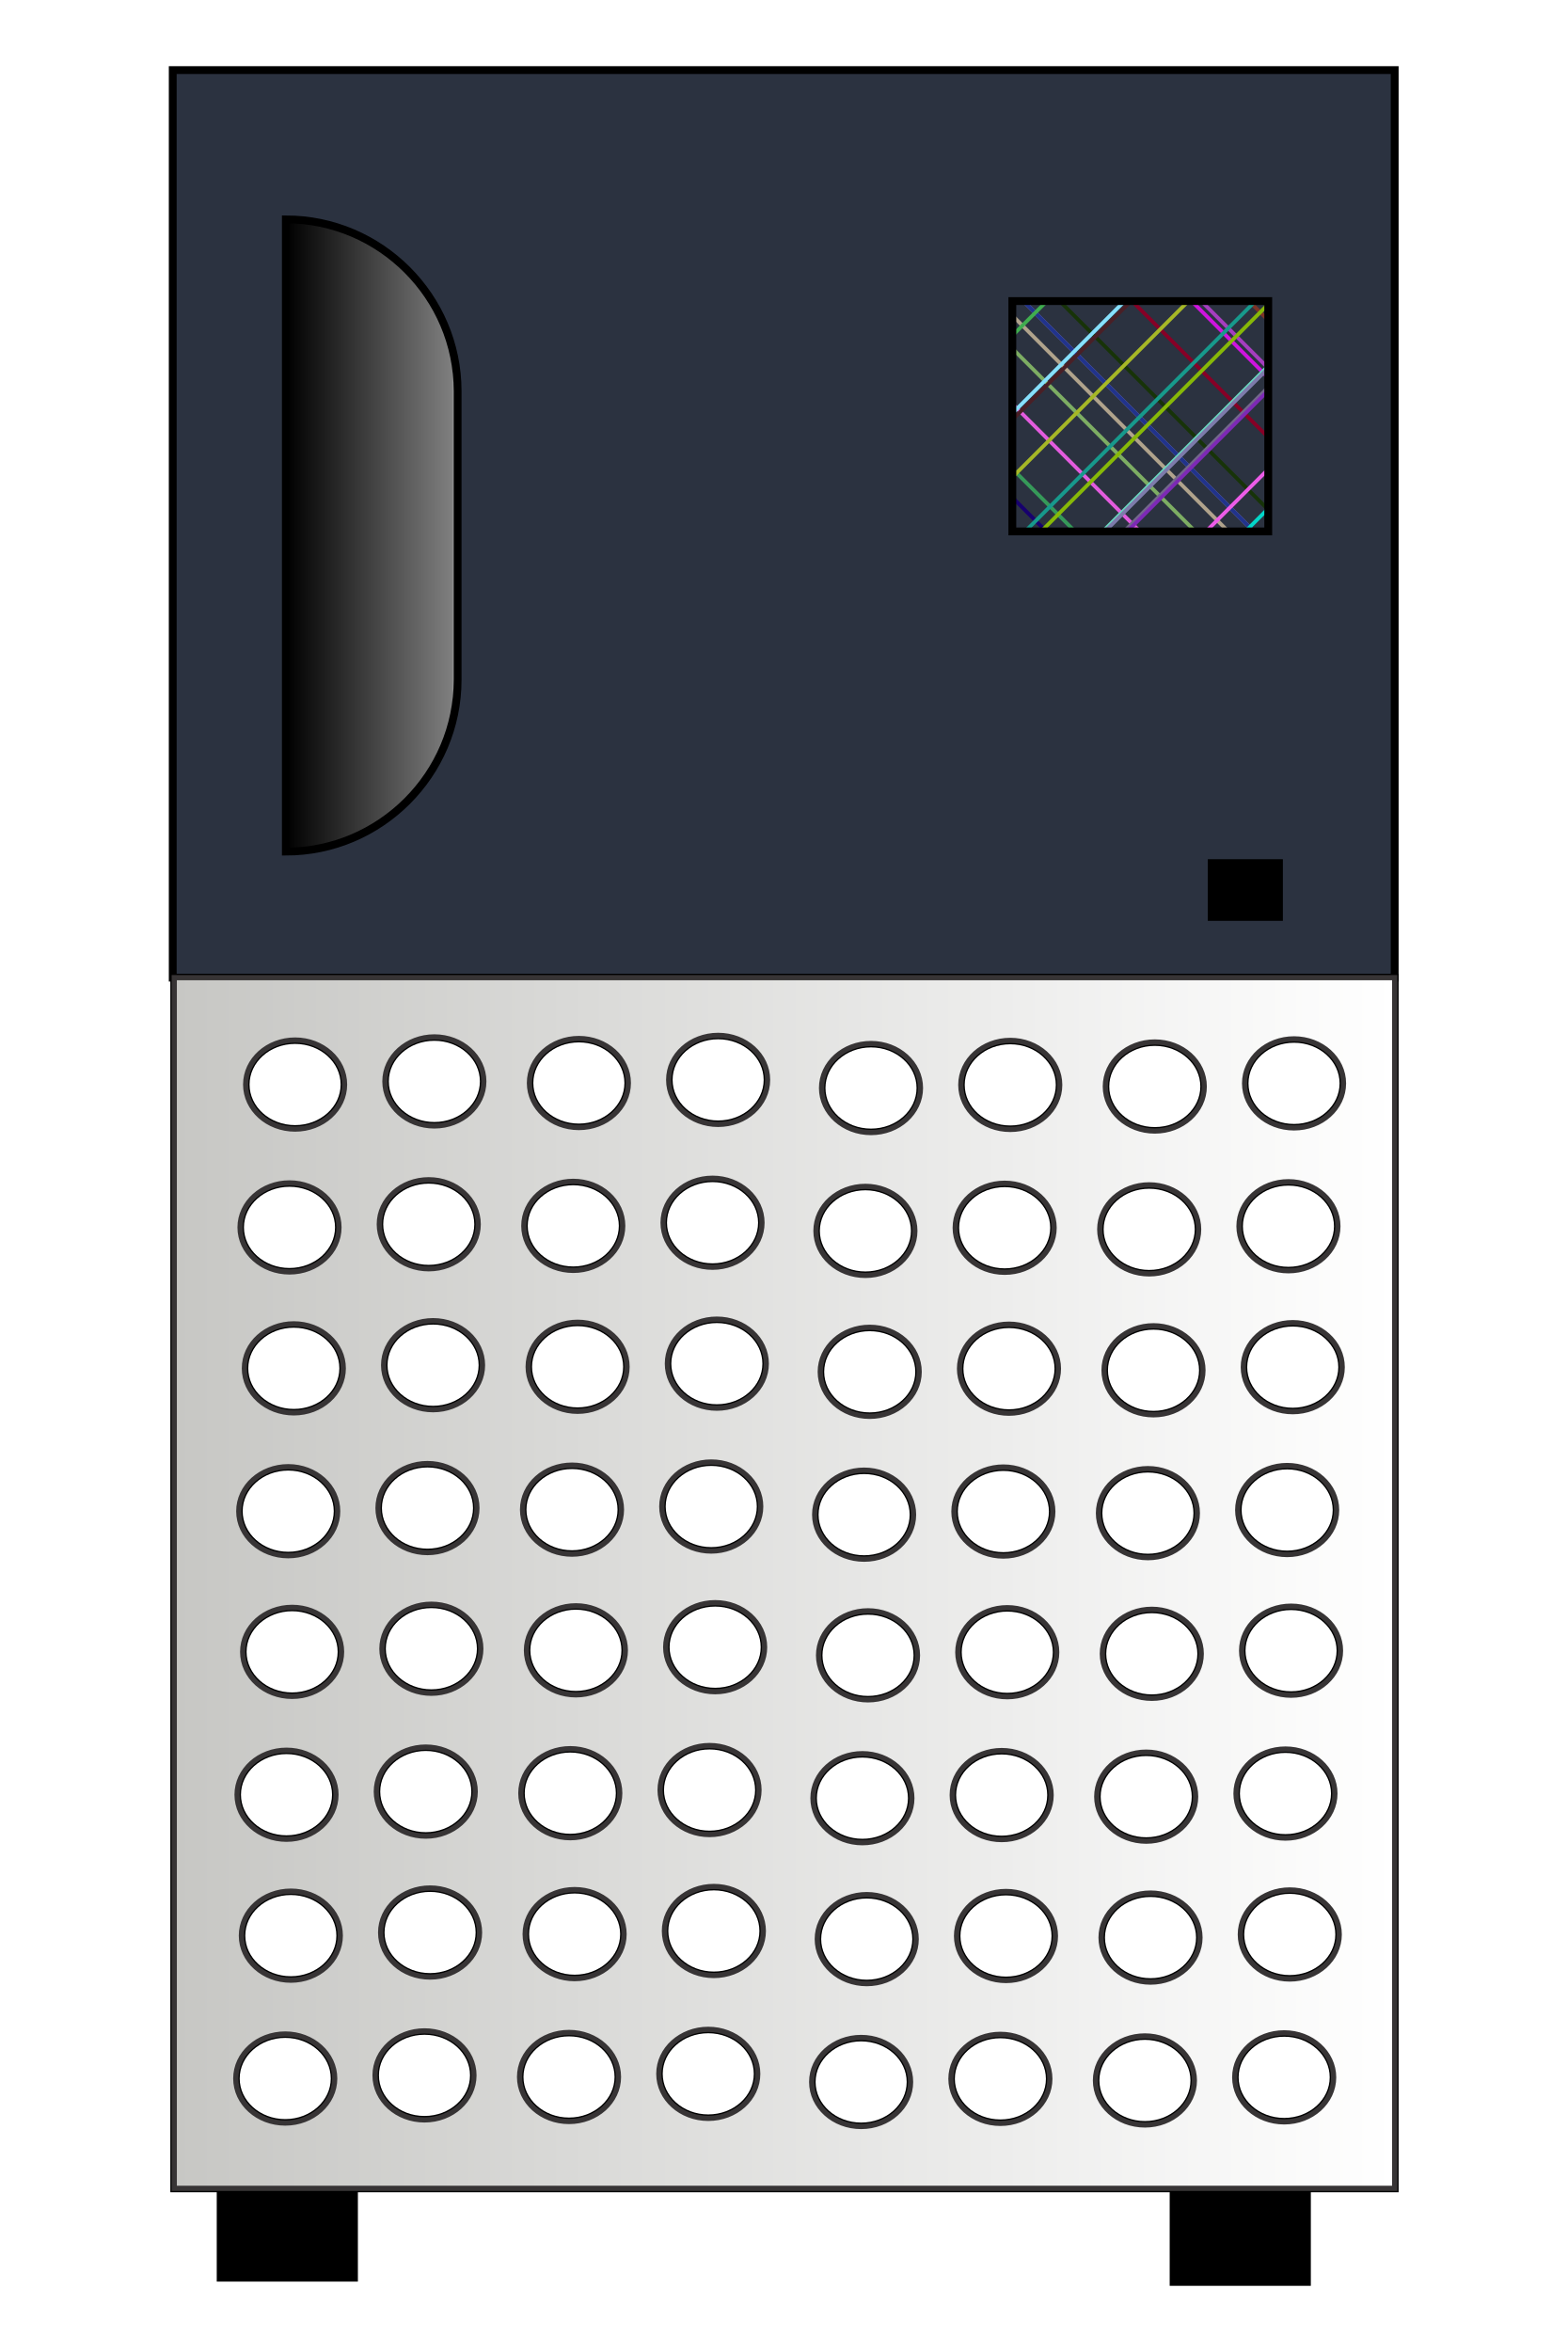
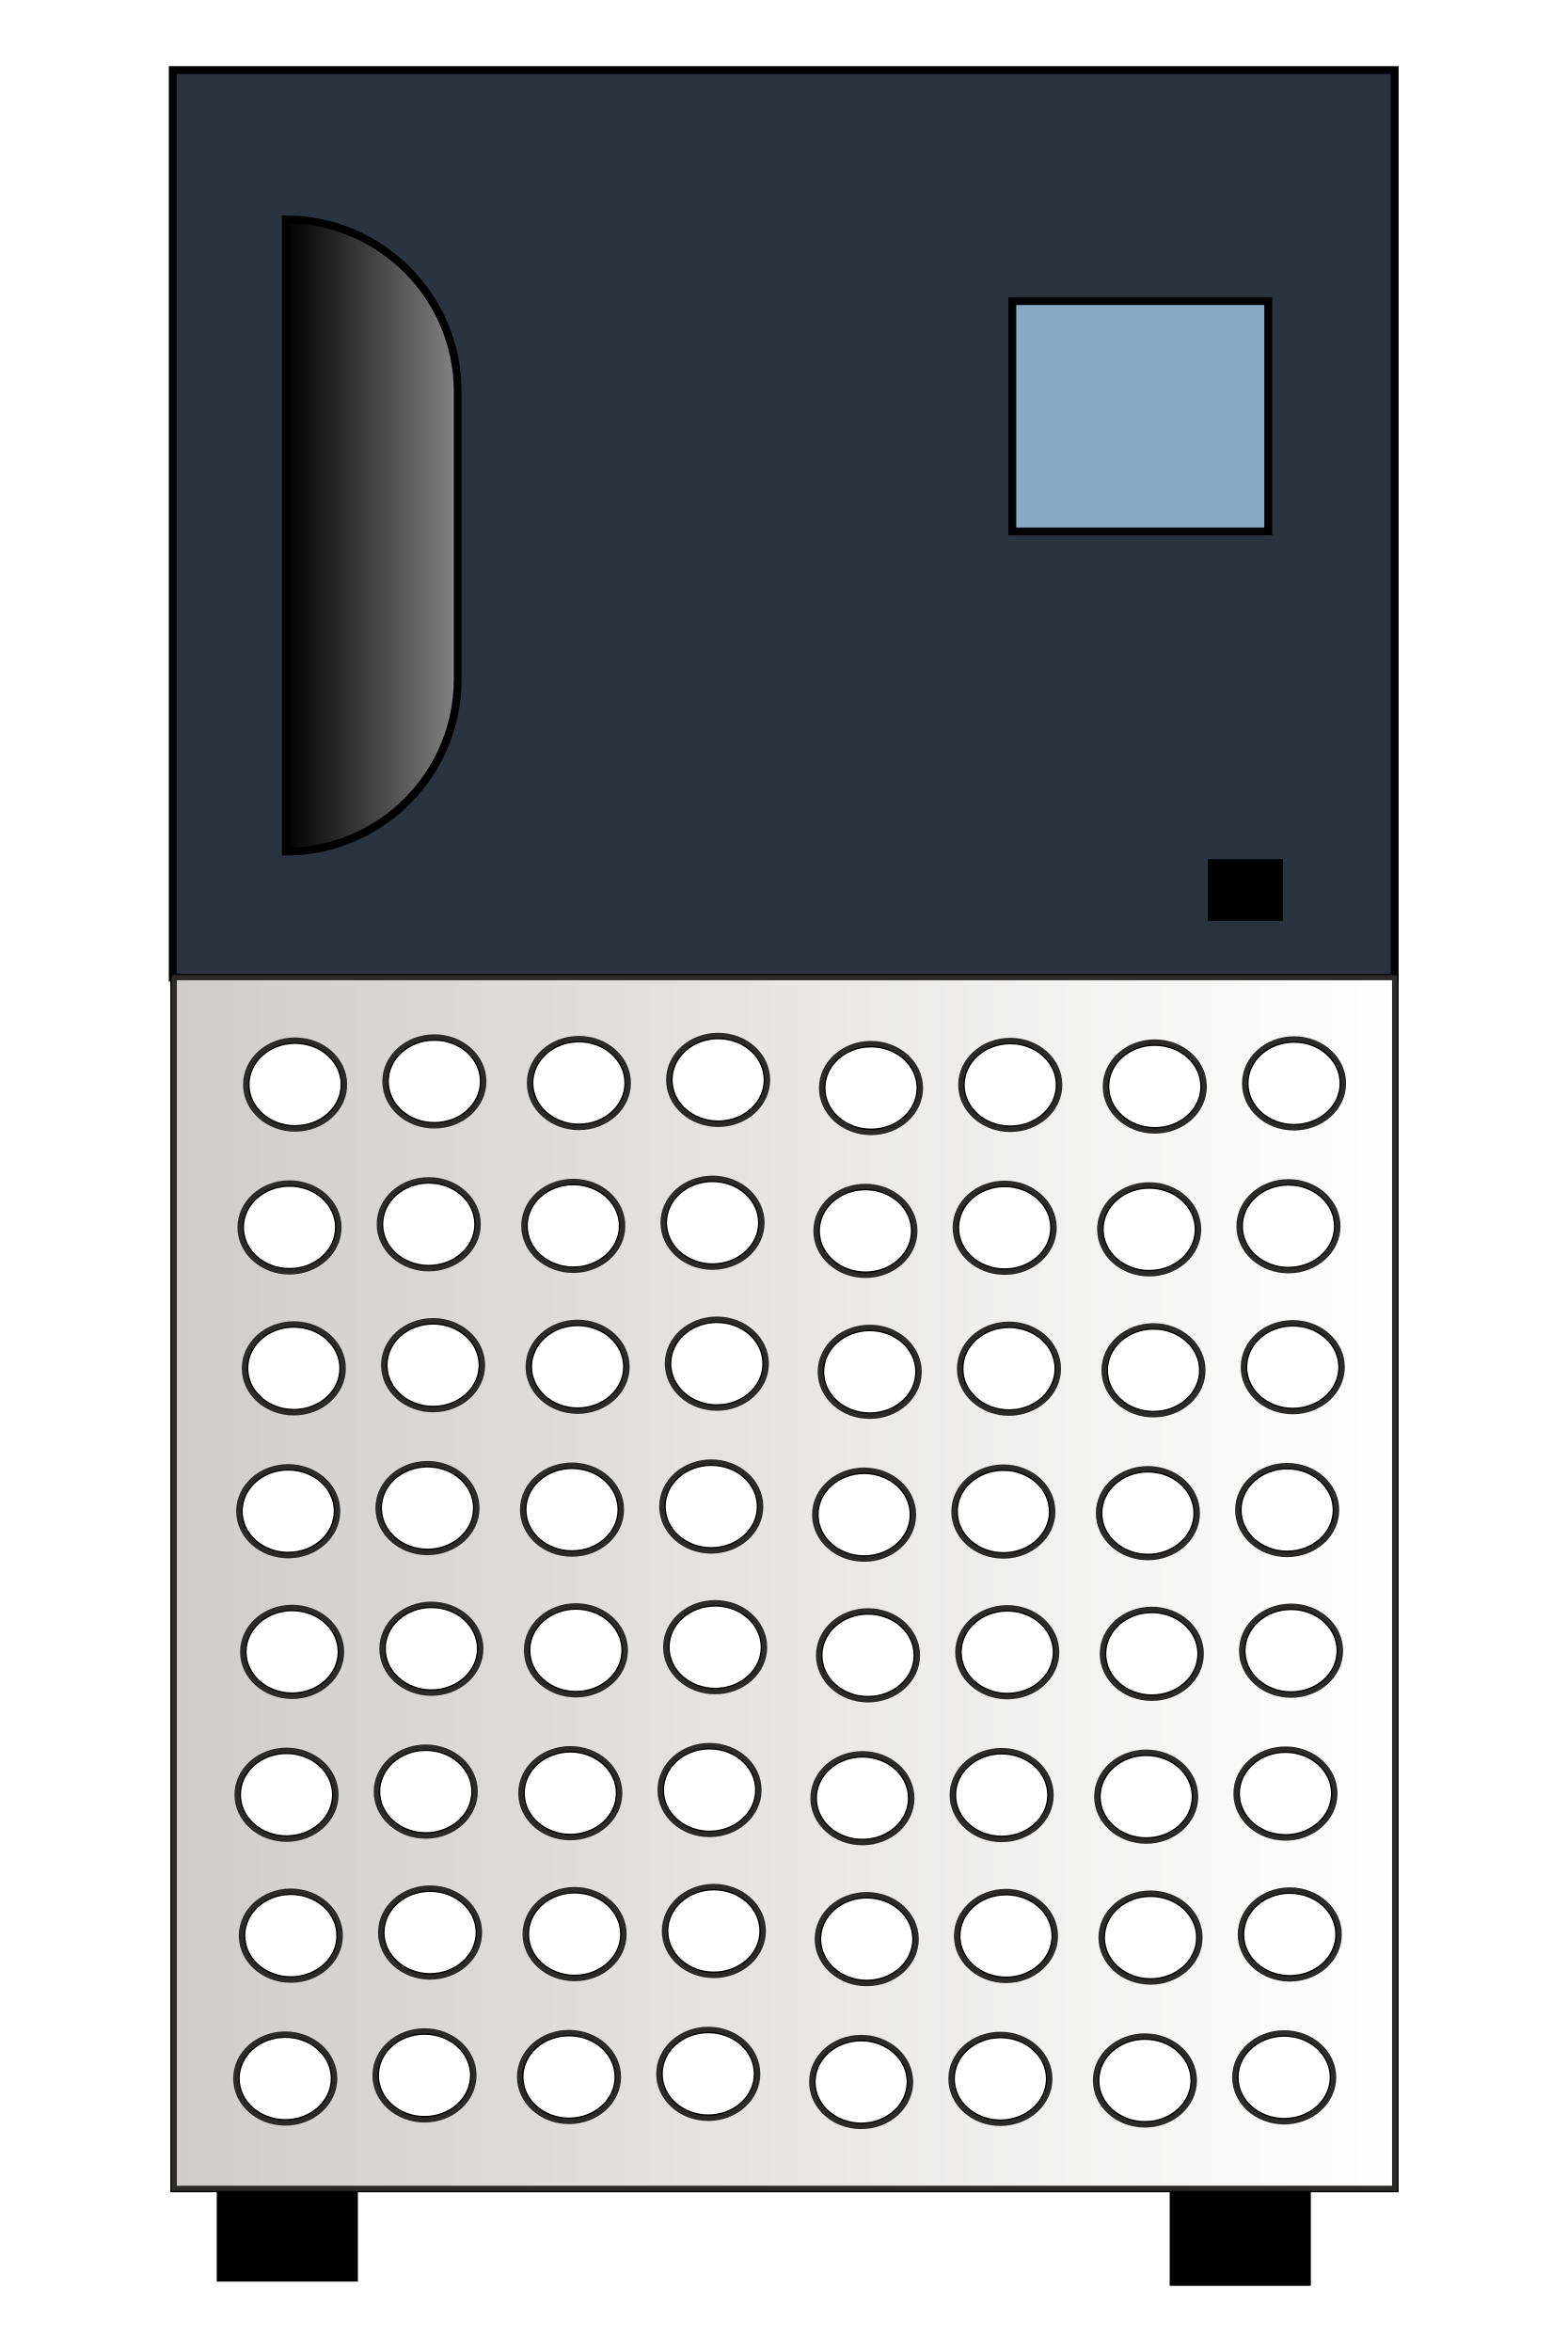
<svg xmlns="http://www.w3.org/2000/svg" xml:space="preserve" width="2.083in" height="3.125in" version="1.1" style="shape-rendering:geometricPrecision; text-rendering:geometricPrecision; image-rendering:optimizeQuality; fill-rule:evenodd; clip-rule:evenodd" viewBox="0 0 2083.33 3124.99">
  <defs>
    <style type="text/css">
   
    .str0 {stroke:black;stroke-width:10.41;stroke-miterlimit:2.613}
-     .str31 {stroke:#373435;stroke-width:6.94;stroke-miterlimit:2.613}
-     .str2 {stroke:#17006E;stroke-width:5;stroke-miterlimit:10}
-     .str9 {stroke:#173308;stroke-width:5;stroke-miterlimit:10}
-     .str8 {stroke:#21338C;stroke-width:5;stroke-miterlimit:10}
-     .str3 {stroke:#369959;stroke-width:5;stroke-miterlimit:10}
-     .str1 {stroke:#5E2945;stroke-width:5;stroke-miterlimit:10}
-     .str13 {stroke:#7D3326;stroke-width:5;stroke-miterlimit:10}
-     .str14 {stroke:#7D8545;stroke-width:5;stroke-miterlimit:10}
-     .str5 {stroke:#7DAD63;stroke-width:5;stroke-miterlimit:10}
-     .str10 {stroke:#870026;stroke-width:5;stroke-miterlimit:10}
-     .str7 {stroke:#8785DE;stroke-width:5;stroke-miterlimit:10}
-     .str12 {stroke:#A63DBF;stroke-width:5;stroke-miterlimit:10}
-     .str6 {stroke:#B0A38C;stroke-width:5;stroke-miterlimit:10}
-     .str15 {stroke:#C4CC12;stroke-width:5;stroke-miterlimit:10}
-     .str11 {stroke:#CF14DE;stroke-width:5;stroke-miterlimit:10}
-     .str4 {stroke:#E35CDE;stroke-width:5;stroke-miterlimit:10}
-     .str27 {stroke:#03D6C9;stroke-width:5;stroke-miterlimit:10}
-     .str20 {stroke:#17998C;stroke-width:5;stroke-miterlimit:10}
-     .str16 {stroke:#40AD4F;stroke-width:5;stroke-miterlimit:10}
-     .str18 {stroke:#4A1F26;stroke-width:5;stroke-miterlimit:10}
-     .str22 {stroke:#69D6BF;stroke-width:5;stroke-miterlimit:10}
-     .str24 {stroke:#73668C;stroke-width:5;stroke-miterlimit:10}
-     .str25 {stroke:#7D29B5;stroke-width:5;stroke-miterlimit:10}
-     .str23 {stroke:#7D7AAB;stroke-width:5;stroke-miterlimit:10}
-     .str21 {stroke:#87B808;stroke-width:5;stroke-miterlimit:10}
-     .str17 {stroke:#87E0FC;stroke-width:5;stroke-miterlimit:10}
-     .str28 {stroke:#91E008;stroke-width:5;stroke-miterlimit:10}
-     .str19 {stroke:#A6B826;stroke-width:5;stroke-miterlimit:10}
-     .str30 {stroke:#BA853B;stroke-width:5;stroke-miterlimit:10}
-     .str26 {stroke:#ED5CE8;stroke-width:5;stroke-miterlimit:10}
-     .str29 {stroke:#F77ABF;stroke-width:5;stroke-miterlimit:10}
+     .str1 {stroke:#2B2A29;stroke-width:6.94;stroke-miterlimit:2.613}
    .fil0 {fill:none}
    .fil1 {fill:black}
    .fil2 {fill:#2B3240}
-     .fil4 {fill:url(#id3)}
-     .fil3 {fill:url(#id4)}
+     .fil4 {fill:#87A9C4}
+     .fil5 {fill:url(#id0)}
+     .fil3 {fill:url(#id1)}
   
  </style>
-     <clipPath id="id0">
-       <path d="M1345.53 399.83l340.13 0 0 306.11 -340.13 0 0 -306.11z" />
-     </clipPath>
-     <clipPath id="id1">
-       <path d="M1345.53 399.83l340.13 0 0 306.11 -340.13 0 0 -306.11z" />
-     </clipPath>
-     <clipPath id="id2">
-       <path d="M1345.53 399.83l340.13 0 0 306.11 -340.13 0 0 -306.11z" />
-     </clipPath>
-     <linearGradient id="id3" gradientUnits="userSpaceOnUse" x1="231.62" y1="2103.33" x2="1853.73" y2="2103.33">
-       <stop offset="0" style="stop-opacity:1; stop-color:#C7C7C4" />
+     <linearGradient id="id0" gradientUnits="userSpaceOnUse" x1="231.62" y1="2103.33" x2="1853.73" y2="2103.33">
+       <stop offset="0" style="stop-opacity:1; stop-color:#CFCDCB" />
      <stop offset="1" style="stop-opacity:1; stop-color:white" />
    </linearGradient>
-     <linearGradient id="id4" gradientUnits="userSpaceOnUse" x1="379.94" y1="711.34" x2="608.24" y2="711.34">
+     <linearGradient id="id1" gradientUnits="userSpaceOnUse" x1="379.94" y1="711.34" x2="608.24" y2="711.34">
      <stop offset="0" style="stop-opacity:1; stop-color:black" />
      <stop offset="0.969" style="stop-opacity:1; stop-color:#7F7F7F" />
      <stop offset="1" style="stop-opacity:1; stop-color:white" />
    </linearGradient>
  </defs>
  <g id="Layer_x0020_1">
    <rect class="fil0 str0" x="231.62" y="1298.91" width="1622.11" height="1608.84" />
    <rect class="fil1 str0" x="293.29" y="2907.76" width="177.19" height="118.72" />
    <rect class="fil2 str0" x="229.6" y="92.9" width="1624.13" height="1206.02" />
    <path class="fil3 str0" d="M379.94 291.27l0 0c125.57,0 228.3,102.73 228.3,228.3l0 383.56c0,125.57 -102.73,228.3 -228.3,228.3l0 0 0 -840.15z" />
-     <g>
-       <g style="clip-path:url(#id0)">
-    </g>
-       <g style="clip-path:url(#id1)">
-         <line class="fil0 str1" x1="1509.5" y1="915.28" x2="1153.88" y2="559.67" />
-         <line id="_1" class="fil0 str2" x1="1554.75" y1="870.03" x2="1199.13" y2="514.41" />
-         <line id="_2" class="fil0 str3" x1="1573.84" y1="850.94" x2="1218.22" y2="495.32" />
-         <line id="_3" class="fil0 str4" x1="1616.97" y1="807.8" x2="1261.36" y2="452.19" />
-         <line id="_4" class="fil0 str5" x1="1653.74" y1="771.04" x2="1298.13" y2="415.42" />
-         <line id="_5" class="fil0 str6" x1="1675.67" y1="749.12" x2="1320.04" y2="393.5" />
-         <line id="_6" class="fil0 str7" x1="1692.64" y1="732.15" x2="1337.02" y2="376.52" />
-         <line id="_7" class="fil0 str8" x1="1692.64" y1="732.15" x2="1337.02" y2="376.52" />
-         <line id="_8" class="fil0 str9" x1="1716.68" y1="708.11" x2="1361.06" y2="352.48" />
-         <line id="_9" class="fil0 str10" x1="1764.76" y1="660.02" x2="1409.14" y2="304.4" />
-         <line id="_10" class="fil0 str11" x1="1804.36" y1="620.42" x2="1448.74" y2="264.8" />
-         <line id="_11" class="fil0 str12" x1="1810.72" y1="614.06" x2="1455.1" y2="258.44" />
-         <line id="_12" class="fil0 str13" x1="1842.54" y1="582.24" x2="1486.92" y2="226.62" />
-         <line id="_13" class="fil0 str14" x1="1858.81" y1="565.98" x2="1503.19" y2="210.35" />
-         <line id="_14" class="fil0 str15" x1="1898.41" y1="526.38" x2="1542.78" y2="170.76" />
-         <line id="_15" class="fil0 str16" x1="1189.94" y1="601.39" x2="1545.56" y2="245.76" />
-         <line id="_16" class="fil0 str17" x1="1241.56" y1="653" x2="1597.18" y2="297.38" />
-         <line id="_17" class="fil0 str18" x1="1245.8" y1="657.24" x2="1601.42" y2="301.63" />
-         <line id="_18" class="fil0 str19" x1="1283.98" y1="695.43" x2="1639.6" y2="339.81" />
-         <line id="_19" class="fil0 str20" x1="1328.53" y1="739.98" x2="1684.15" y2="384.36" />
-         <line id="_20" class="fil0 str21" x1="1339.14" y1="750.59" x2="1694.76" y2="394.96" />
-         <line id="_21" class="fil0 str22" x1="1380.15" y1="791.6" x2="1735.77" y2="435.98" />
-         <line id="_22" class="fil0 str23" x1="1381.56" y1="793.01" x2="1737.19" y2="437.39" />
-         <line id="_23" class="fil0 str24" x1="1394.29" y1="805.74" x2="1749.91" y2="450.12" />
-         <line id="_24" class="fil0 str25" x1="1396.41" y1="807.86" x2="1752.03" y2="452.24" />
-         <line id="_25" class="fil0 str26" x1="1448.74" y1="860.19" x2="1804.36" y2="504.57" />
-         <line id="_26" class="fil0 str27" x1="1474.9" y1="886.35" x2="1830.52" y2="530.73" />
-         <line id="_27" class="fil0 str28" x1="1493.29" y1="904.74" x2="1848.91" y2="549.11" />
-         <line id="_28" class="fil0 str29" x1="1496.11" y1="907.56" x2="1851.74" y2="551.94" />
-         <line id="_29" class="fil0 str30" x1="1514.5" y1="925.95" x2="1870.12" y2="570.33" />
-       </g>
-       <g style="clip-path:url(#id2)">
-    </g>
-       <polygon id="_30" class="fil0 str0" points="1345.53,399.83 1685.66,399.83 1685.66,705.94 1345.53,705.94 " />
-     </g>
+     <rect class="fil4 str0" x="1345.53" y="399.83" width="340.13" height="306.12" />
    <rect class="fil1 str0" x="1610.51" y="1146.71" width="89.4" height="71.52" />
    <ellipse class="fil0 str0" cx="392.22" cy="1440.94" rx="65.72" ry="59.15" />
    <ellipse class="fil0 str0" cx="577.31" cy="1436.78" rx="65.72" ry="59.15" />
    <ellipse class="fil0 str0" cx="769.41" cy="1438.9" rx="65.72" ry="59.15" />
    <ellipse class="fil0 str0" cx="954.5" cy="1434.75" rx="65.72" ry="59.15" />
    <ellipse class="fil0 str0" cx="384.78" cy="1630.78" rx="65.72" ry="59.15" />
    <ellipse class="fil0 str0" cx="569.87" cy="1626.63" rx="65.72" ry="59.15" />
    <ellipse class="fil0 str0" cx="761.97" cy="1628.75" rx="65.72" ry="59.15" />
    <ellipse class="fil0 str0" cx="947.06" cy="1624.59" rx="65.72" ry="59.15" />
    <ellipse class="fil0 str0" cx="390.52" cy="1818.06" rx="65.72" ry="59.15" />
    <ellipse class="fil0 str0" cx="575.61" cy="1813.9" rx="65.72" ry="59.15" />
    <ellipse class="fil0 str0" cx="767.7" cy="1816.02" rx="65.72" ry="59.15" />
    <ellipse class="fil0 str0" cx="952.79" cy="1811.87" rx="65.72" ry="59.15" />
    <ellipse class="fil0 str0" cx="383.08" cy="2007.9" rx="65.72" ry="59.15" />
    <ellipse class="fil0 str0" cx="568.17" cy="2003.75" rx="65.72" ry="59.15" />
    <ellipse class="fil0 str0" cx="760.26" cy="2005.87" rx="65.72" ry="59.15" />
    <ellipse class="fil0 str0" cx="945.35" cy="2001.71" rx="65.72" ry="59.15" />
    <ellipse class="fil0 str0" cx="388.26" cy="2194.82" rx="65.72" ry="59.15" />
    <ellipse class="fil0 str0" cx="573.34" cy="2190.67" rx="65.72" ry="59.15" />
    <ellipse class="fil0 str0" cx="765.44" cy="2192.79" rx="65.72" ry="59.15" />
    <ellipse class="fil0 str0" cx="950.53" cy="2188.63" rx="65.72" ry="59.15" />
    <ellipse class="fil0 str0" cx="380.81" cy="2384.67" rx="65.72" ry="59.15" />
    <ellipse class="fil0 str0" cx="565.9" cy="2380.52" rx="65.72" ry="59.15" />
    <ellipse class="fil0 str0" cx="758" cy="2382.63" rx="65.72" ry="59.15" />
    <ellipse class="fil0 str0" cx="943.09" cy="2378.48" rx="65.72" ry="59.15" />
    <ellipse class="fil0 str0" cx="386.55" cy="2571.94" rx="65.72" ry="59.15" />
    <ellipse class="fil0 str0" cx="571.64" cy="2567.79" rx="65.72" ry="59.15" />
    <ellipse class="fil0 str0" cx="763.74" cy="2569.91" rx="65.72" ry="59.15" />
    <ellipse class="fil0 str0" cx="948.82" cy="2565.75" rx="65.72" ry="59.15" />
    <ellipse class="fil0 str0" cx="379.11" cy="2761.79" rx="65.72" ry="59.15" />
    <ellipse class="fil0 str0" cx="564.2" cy="2757.63" rx="65.72" ry="59.15" />
    <ellipse class="fil0 str0" cx="756.3" cy="2759.75" rx="65.72" ry="59.15" />
    <ellipse class="fil0 str0" cx="941.38" cy="2755.6" rx="65.72" ry="59.15" />
    <ellipse class="fil0 str0" cx="1157.68" cy="1445.57" rx="65.72" ry="59.15" />
    <ellipse class="fil0 str0" cx="1342.77" cy="1441.42" rx="65.72" ry="59.15" />
    <ellipse class="fil0 str0" cx="1534.87" cy="1443.54" rx="65.72" ry="59.15" />
    <ellipse class="fil0 str0" cx="1719.95" cy="1439.38" rx="65.72" ry="59.15" />
    <ellipse class="fil0 str0" cx="1150.24" cy="1635.42" rx="65.72" ry="59.15" />
    <ellipse class="fil0 str0" cx="1335.33" cy="1631.26" rx="65.72" ry="59.15" />
    <ellipse class="fil0 str0" cx="1527.43" cy="1633.38" rx="65.72" ry="59.15" />
    <ellipse class="fil0 str0" cx="1712.51" cy="1629.23" rx="65.72" ry="59.15" />
    <ellipse class="fil0 str0" cx="1155.98" cy="1822.69" rx="65.72" ry="59.15" />
    <ellipse class="fil0 str0" cx="1341.06" cy="1818.54" rx="65.72" ry="59.15" />
    <ellipse class="fil0 str0" cx="1533.16" cy="1820.65" rx="65.72" ry="59.15" />
    <ellipse class="fil0 str0" cx="1718.25" cy="1816.5" rx="65.72" ry="59.15" />
    <ellipse class="fil0 str0" cx="1148.54" cy="2012.54" rx="65.72" ry="59.15" />
    <ellipse class="fil0 str0" cx="1333.62" cy="2008.38" rx="65.72" ry="59.15" />
    <ellipse class="fil0 str0" cx="1525.72" cy="2010.5" rx="65.72" ry="59.15" />
    <ellipse class="fil0 str0" cx="1710.81" cy="2006.35" rx="65.72" ry="59.15" />
    <ellipse class="fil0 str0" cx="1153.71" cy="2199.46" rx="65.72" ry="59.15" />
    <ellipse class="fil0 str0" cx="1338.8" cy="2195.3" rx="65.72" ry="59.15" />
    <ellipse class="fil0 str0" cx="1530.9" cy="2197.42" rx="65.72" ry="59.15" />
    <ellipse class="fil0 str0" cx="1715.98" cy="2193.27" rx="65.72" ry="59.15" />
    <ellipse class="fil0 str0" cx="1146.27" cy="2389.3" rx="65.72" ry="59.15" />
    <ellipse class="fil0 str0" cx="1331.36" cy="2385.15" rx="65.72" ry="59.15" />
    <ellipse class="fil0 str0" cx="1523.46" cy="2387.27" rx="65.72" ry="59.15" />
    <ellipse class="fil0 str0" cx="1708.54" cy="2383.11" rx="65.72" ry="59.15" />
    <ellipse class="fil0 str0" cx="1152.01" cy="2576.57" rx="65.72" ry="59.15" />
    <ellipse class="fil0 str0" cx="1337.09" cy="2572.42" rx="65.72" ry="59.15" />
    <ellipse class="fil0 str0" cx="1529.19" cy="2574.54" rx="65.72" ry="59.15" />
    <ellipse class="fil0 str0" cx="1714.28" cy="2570.39" rx="65.72" ry="59.15" />
    <ellipse class="fil0 str0" cx="1144.57" cy="2766.42" rx="65.72" ry="59.15" />
    <ellipse class="fil0 str0" cx="1329.65" cy="2762.27" rx="65.72" ry="59.15" />
    <ellipse class="fil0 str0" cx="1521.75" cy="2764.39" rx="65.72" ry="59.15" />
    <ellipse class="fil0 str0" cx="1706.84" cy="2760.23" rx="65.72" ry="59.15" />
    <rect class="fil1 str0" x="1559.87" y="2913.38" width="177.19" height="118.72" />
-     <path class="fil4 str31" d="M504.15 1626.63c0,-32.67 29.43,-59.15 65.72,-59.15 36.3,0 65.72,26.48 65.72,59.15 0,32.67 -29.43,59.15 -65.72,59.15 -36.3,0 -65.72,-26.48 -65.72,-59.15zm263.56 248.54c-36.3,0 -65.72,-26.48 -65.72,-59.15 0,-32.67 29.43,-59.15 65.72,-59.15 36.3,0 65.72,26.48 65.72,59.15 0,32.67 -29.43,59.15 -65.72,59.15zm-7.44 71.55c36.3,0 65.72,26.48 65.72,59.15 0,32.67 -29.43,59.15 -65.72,59.15 -36.3,0 -65.72,-26.48 -65.72,-59.15 0,-32.67 29.43,-59.15 65.72,-59.15zm124.54 241.92c0,-32.67 29.43,-59.15 65.72,-59.15 36.3,0 65.72,26.48 65.72,59.15 0,32.67 -29.43,59.15 -65.72,59.15 -36.3,0 -65.72,-26.48 -65.72,-59.15zm195.74 200.67c0,-32.67 29.43,-59.15 65.72,-59.15 36.3,0 65.72,26.48 65.72,59.15 0,32.67 -29.43,59.15 -65.72,59.15 -36.3,0 -65.72,-26.48 -65.72,-59.15zm190.82 183.12c0,-32.67 29.43,-59.15 65.72,-59.15 36.3,0 65.72,26.48 65.72,59.15 0,32.67 -29.43,59.15 -65.72,59.15 -36.3,0 -65.72,-26.48 -65.72,-59.15zm-800.89 335.33l1383.24 0 0 -1608.84 -1622.11 0 0 1608.84 61.68 0 177.19 0zm409.15 -906.04c0,-32.67 29.43,-59.15 65.72,-59.15 36.3,0 65.72,26.48 65.72,59.15 0,32.67 -29.43,59.15 -65.72,59.15 -36.3,0 -65.72,-26.48 -65.72,-59.15zm274.08 256.89c-36.3,0 -65.72,-26.48 -65.72,-59.15 0,-32.67 29.43,-59.15 65.72,-59.15 36.3,0 65.72,26.48 65.72,59.15 0,32.67 -29.43,59.15 -65.72,59.15zm177.65 185.69c-36.3,0 -65.72,-26.48 -65.72,-59.15 0,-32.67 29.43,-59.15 65.72,-59.15 36.3,0 65.72,26.48 65.72,59.15 0,32.67 -29.43,59.15 -65.72,59.15zm190.39 260.94c36.3,0 65.72,26.48 65.72,59.15 0,32.67 -29.43,59.15 -65.72,59.15 -36.3,0 -65.72,-26.48 -65.72,-59.15 0,-32.67 29.43,-59.15 65.72,-59.15zm-192.1 -2.12c36.3,0 65.72,26.48 65.72,59.15 0,32.67 -29.43,59.15 -65.72,59.15 -36.3,0 -65.72,-26.48 -65.72,-59.15 0,-32.67 29.43,-59.15 65.72,-59.15zm-754.05 -948.37c36.3,0 65.72,26.48 65.72,59.15 0,32.67 -29.43,59.15 -65.72,59.15 -36.3,0 -65.72,-26.48 -65.72,-59.15 0,-32.67 29.43,-59.15 65.72,-59.15zm367.48 564.58c36.3,0 65.72,26.48 65.72,59.15 0,32.67 -29.43,59.15 -65.72,59.15 -36.3,0 -65.72,-26.48 -65.72,-59.15 0,-32.67 29.43,-59.15 65.72,-59.15zm143.2 257.24c0,-32.67 29.43,-59.15 65.72,-59.15 36.3,0 65.72,26.48 65.72,59.15 0,32.67 -29.43,59.15 -65.72,59.15 -36.3,0 -65.72,-26.48 -65.72,-59.15zm58.28 130.7c36.3,0 65.72,26.48 65.72,59.15 0,32.67 -29.43,59.15 -65.72,59.15 -36.3,0 -65.72,-26.48 -65.72,-59.15 0,-32.67 29.43,-59.15 65.72,-59.15zm384.63 -191.88c36.3,0 65.72,26.48 65.72,59.15 0,32.67 -29.43,59.15 -65.72,59.15 -36.3,0 -65.72,-26.48 -65.72,-59.15 0,-32.67 29.43,-59.15 65.72,-59.15zm-446.38 -502.85c0,-32.67 29.43,-59.15 65.72,-59.15 36.3,0 65.72,26.48 65.72,59.15 0,32.67 -29.43,59.15 -65.72,59.15 -36.3,0 -65.72,-26.48 -65.72,-59.15zm190.26 182.77c0,-32.67 29.43,-59.15 65.72,-59.15 36.3,0 65.72,26.48 65.72,59.15 0,32.67 -29.43,59.15 -65.72,59.15 -36.3,0 -65.72,-26.48 -65.72,-59.15zm250.38 132.81c36.3,0 65.72,26.48 65.72,59.15 0,32.67 -29.43,59.15 -65.72,59.15 -36.3,0 -65.72,-26.48 -65.72,-59.15 0,-32.67 29.43,-59.15 65.72,-59.15zm-636.39 -516.25c0,-32.67 29.43,-59.15 65.72,-59.15 36.3,0 65.72,26.48 65.72,59.15 0,32.67 -29.43,59.15 -65.72,59.15 -36.3,0 -65.72,-26.48 -65.72,-59.15zm380.83 196.52c0,-32.67 29.43,-59.15 65.72,-59.15 36.3,0 65.72,26.48 65.72,59.15 0,32.67 -29.43,59.15 -65.72,59.15 -36.3,0 -65.72,-26.48 -65.72,-59.15zm263 129.89c36.3,0 65.72,26.48 65.72,59.15 0,32.67 -29.43,59.15 -65.72,59.15 -36.3,0 -65.72,-26.48 -65.72,-59.15 0,-32.67 29.43,-59.15 65.72,-59.15zm-834.65 -509.52c0,-32.67 29.43,-59.15 65.72,-59.15 36.3,0 65.72,26.48 65.72,59.15 0,32.67 -29.43,59.15 -65.72,59.15 -36.3,0 -65.72,-26.48 -65.72,-59.15zm394.01 193.94c0,-32.67 29.43,-59.15 65.72,-59.15 36.3,0 65.72,26.48 65.72,59.15 0,32.67 -29.43,59.15 -65.72,59.15 -36.3,0 -65.72,-26.48 -65.72,-59.15zm250.81 55c-36.3,0 -65.72,-26.48 -65.72,-59.15 0,-32.67 29.43,-59.15 65.72,-59.15 36.3,0 65.72,26.48 65.72,59.15 0,32.67 -29.43,59.15 -65.72,59.15zm184.66 73.67c36.3,0 65.72,26.48 65.72,59.15 0,32.67 -29.43,59.15 -65.72,59.15 -36.3,0 -65.72,-26.48 -65.72,-59.15 0,-32.67 29.43,-59.15 65.72,-59.15zm-578.67 -267.61c-36.3,0 -65.72,-26.48 -65.72,-59.15 0,-32.67 29.43,-59.15 65.72,-59.15 36.3,0 65.72,26.48 65.72,59.15 0,32.67 -29.43,59.15 -65.72,59.15zm203.19 10.82c-36.3,0 -65.72,-26.48 -65.72,-59.15 0,-32.67 29.43,-59.15 65.72,-59.15 36.3,0 65.72,26.48 65.72,59.15 0,32.67 -29.43,59.15 -65.72,59.15zm317.2 126.09c0,-32.67 29.43,-59.15 65.72,-59.15 36.3,0 65.72,26.48 65.72,59.15 0,32.67 -29.43,59.15 -65.72,59.15 -36.3,0 -65.72,-26.48 -65.72,-59.15zm-197.83 -189.39c0,-32.67 29.43,-59.15 65.72,-59.15 36.3,0 65.72,26.48 65.72,59.15 0,32.67 -29.43,59.15 -65.72,59.15 -36.3,0 -65.72,-26.48 -65.72,-59.15zm192.1 2.12c0,-32.67 29.43,-59.15 65.72,-59.15 36.3,0 65.72,26.48 65.72,59.15 0,32.67 -29.43,59.15 -65.72,59.15 -36.3,0 -65.72,-26.48 -65.72,-59.15zm-761.98 559.41c0,-32.67 29.43,-59.15 65.72,-59.15 36.3,0 65.72,26.48 65.72,59.15 0,32.67 -29.43,59.15 -65.72,59.15 -36.3,0 -65.72,-26.48 -65.72,-59.15zm183.38 372.96c0,-32.67 29.43,-59.15 65.72,-59.15 36.3,0 65.72,26.48 65.72,59.15 0,32.67 -29.43,59.15 -65.72,59.15 -36.3,0 -65.72,-26.48 -65.72,-59.15zm58.28 130.7c36.3,0 65.72,26.48 65.72,59.15 0,32.67 -29.43,59.15 -65.72,59.15 -36.3,0 -65.72,-26.48 -65.72,-59.15 0,-32.67 29.43,-59.15 65.72,-59.15zm-373.22 -751.85c36.3,0 65.72,26.48 65.72,59.15 0,32.67 -29.43,59.15 -65.72,59.15 -36.3,0 -65.72,-26.48 -65.72,-59.15 0,-32.67 29.43,-59.15 65.72,-59.15zm124.11 438.04c0,-32.67 29.43,-59.15 65.72,-59.15 36.3,0 65.72,26.48 65.72,59.15 0,32.67 -29.43,59.15 -65.72,59.15 -36.3,0 -65.72,-26.48 -65.72,-59.15zm5.74 187.27c0,-32.67 29.43,-59.15 65.72,-59.15 36.3,0 65.72,26.48 65.72,59.15 0,32.67 -29.43,59.15 -65.72,59.15 -36.3,0 -65.72,-26.48 -65.72,-59.15zm58.28 130.7c36.3,0 65.72,26.48 65.72,59.15 0,32.67 -29.43,59.15 -65.72,59.15 -36.3,0 -65.72,-26.48 -65.72,-59.15 0,-32.67 29.43,-59.15 65.72,-59.15zm-248.67 -509.93c0,-32.67 29.43,-59.15 65.72,-59.15 36.3,0 65.72,26.48 65.72,59.15 0,32.67 -29.43,59.15 -65.72,59.15 -36.3,0 -65.72,-26.48 -65.72,-59.15zm-7.44 189.85c0,-32.67 29.43,-59.15 65.72,-59.15 36.3,0 65.72,26.48 65.72,59.15 0,32.67 -29.43,59.15 -65.72,59.15 -36.3,0 -65.72,-26.48 -65.72,-59.15zm71.46 128.12c36.3,0 65.72,26.48 65.72,59.15 0,32.67 -29.43,59.15 -65.72,59.15 -36.3,0 -65.72,-26.48 -65.72,-59.15 0,-32.67 29.43,-59.15 65.72,-59.15zm-7.44 189.85c36.3,0 65.72,26.48 65.72,59.15 0,32.67 -29.43,59.15 -65.72,59.15 -36.3,0 -65.72,-26.48 -65.72,-59.15 0,-32.67 29.43,-59.15 65.72,-59.15zm1142.64 2.6c36.3,0 65.72,26.48 65.72,59.15 0,32.67 -29.43,59.15 -65.72,59.15 -36.3,0 -65.72,-26.48 -65.72,-59.15 0,-32.67 29.43,-59.15 65.72,-59.15zm7.44 -189.85c36.3,0 65.72,26.48 65.72,59.15 0,32.67 -29.43,59.15 -65.72,59.15 -36.3,0 -65.72,-26.48 -65.72,-59.15 0,-32.67 29.43,-59.15 65.72,-59.15zm-5.74 -187.27c36.3,0 65.72,26.48 65.72,59.15 0,32.67 -29.43,59.15 -65.72,59.15 -36.3,0 -65.72,-26.48 -65.72,-59.15 0,-32.67 29.43,-59.15 65.72,-59.15zm7.44 -189.85c36.3,0 65.72,26.48 65.72,59.15 0,32.67 -29.43,59.15 -65.72,59.15 -36.3,0 -65.72,-26.48 -65.72,-59.15 0,-32.67 29.43,-59.15 65.72,-59.15zm-5.18 -186.92c36.3,0 65.72,26.48 65.72,59.15 0,32.67 -29.43,59.15 -65.72,59.15 -36.3,0 -65.72,-26.48 -65.72,-59.15 0,-32.67 29.43,-59.15 65.72,-59.15zm-58.28 -130.7c0,-32.67 29.43,-59.15 65.72,-59.15 36.3,0 65.72,26.48 65.72,59.15 0,32.67 -29.43,59.15 -65.72,59.15 -36.3,0 -65.72,-26.48 -65.72,-59.15zm-5.74 -187.27c0,-32.67 29.43,-59.15 65.72,-59.15 36.3,0 65.72,26.48 65.72,59.15 0,32.67 -29.43,59.15 -65.72,59.15 -36.3,0 -65.72,-26.48 -65.72,-59.15zm-692.3 -135.33c-36.3,0 -65.72,-26.48 -65.72,-59.15 0,-32.67 29.43,-59.15 65.72,-59.15 36.3,0 65.72,26.48 65.72,59.15 0,32.67 -29.43,59.15 -65.72,59.15zm203.19 10.82c-36.3,0 -65.72,-26.48 -65.72,-59.15 0,-32.67 29.43,-59.15 65.72,-59.15 36.3,0 65.72,26.48 65.72,59.15 0,32.67 -29.43,59.15 -65.72,59.15zm185.09 -4.15c-36.3,0 -65.72,-26.48 -65.72,-59.15 0,-32.67 29.43,-59.15 65.72,-59.15 36.3,0 65.72,26.48 65.72,59.15 0,32.67 -29.43,59.15 -65.72,59.15zm126.38 -57.03c0,-32.67 29.43,-59.15 65.72,-59.15 36.3,0 65.72,26.48 65.72,59.15 0,32.67 -29.43,59.15 -65.72,59.15 -36.3,0 -65.72,-26.48 -65.72,-59.15zm185.09 -4.15c0,-32.67 29.43,-59.15 65.72,-59.15 36.3,0 65.72,26.48 65.72,59.15 0,32.67 -29.43,59.15 -65.72,59.15 -36.3,0 -65.72,-26.48 -65.72,-59.15zm-1076.92 56.55c-36.3,0 -65.72,-26.48 -65.72,-59.15 0,-32.67 29.43,-59.15 65.72,-59.15 36.3,0 65.72,26.48 65.72,59.15 0,32.67 -29.43,59.15 -65.72,59.15zm126.38 -57.03c0,-32.67 29.43,-59.15 65.72,-59.15 36.3,0 65.72,26.48 65.72,59.15 0,32.67 -29.43,59.15 -65.72,59.15 -36.3,0 -65.72,-26.48 -65.72,-59.15zm-315.43 696.77c36.3,0 65.72,26.48 65.72,59.15 0,32.67 -29.43,59.15 -65.72,59.15 -36.3,0 -65.72,-26.48 -65.72,-59.15 0,-32.67 29.43,-59.15 65.72,-59.15zm-7.44 189.85c36.3,0 65.72,26.48 65.72,59.15 0,32.67 -29.43,59.15 -65.72,59.15 -36.3,0 -65.72,-26.48 -65.72,-59.15 0,-32.67 29.43,-59.15 65.72,-59.15zm5.74 187.27c36.3,0 65.72,26.48 65.72,59.15 0,32.67 -29.43,59.15 -65.72,59.15 -36.3,0 -65.72,-26.48 -65.72,-59.15 0,-32.67 29.43,-59.15 65.72,-59.15zm-7.44 189.85c36.3,0 65.72,26.48 65.72,59.15 0,32.67 -29.43,59.15 -65.72,59.15 -36.3,0 -65.72,-26.48 -65.72,-59.15 0,-32.67 29.43,-59.15 65.72,-59.15zm11.41 -943.73c36.3,0 65.72,26.48 65.72,59.15 0,32.67 -29.43,59.15 -65.72,59.15 -36.3,0 -65.72,-26.48 -65.72,-59.15 0,-32.67 29.43,-59.15 65.72,-59.15zm-7.44 189.85c36.3,0 65.72,26.48 65.72,59.15 0,32.67 -29.43,59.15 -65.72,59.15 -36.3,0 -65.72,-26.48 -65.72,-59.15 0,-32.67 29.43,-59.15 65.72,-59.15zm1.7 -377.12c36.3,0 65.72,26.48 65.72,59.15 0,32.67 -29.43,59.15 -65.72,59.15 -36.3,0 -65.72,-26.48 -65.72,-59.15 0,-32.67 29.43,-59.15 65.72,-59.15zm73.16 -130.7c0,32.67 -29.43,59.15 -65.72,59.15 -36.3,0 -65.72,-26.48 -65.72,-59.15 0,-32.67 29.43,-59.15 65.72,-59.15 36.3,0 65.72,26.48 65.72,59.15z" />
+     <path class="fil5 str1" d="M504.15 1626.63c0,-32.67 29.43,-59.15 65.72,-59.15 36.3,0 65.72,26.48 65.72,59.15 0,32.67 -29.43,59.15 -65.72,59.15 -36.3,0 -65.72,-26.48 -65.72,-59.15zm263.56 248.54c-36.3,0 -65.72,-26.48 -65.72,-59.15 0,-32.67 29.43,-59.15 65.72,-59.15 36.3,0 65.72,26.48 65.72,59.15 0,32.67 -29.43,59.15 -65.72,59.15zm-7.44 71.55c36.3,0 65.72,26.48 65.72,59.15 0,32.67 -29.43,59.15 -65.72,59.15 -36.3,0 -65.72,-26.48 -65.72,-59.15 0,-32.67 29.43,-59.15 65.72,-59.15zm124.54 241.92c0,-32.67 29.43,-59.15 65.72,-59.15 36.3,0 65.72,26.48 65.72,59.15 0,32.67 -29.43,59.15 -65.72,59.15 -36.3,0 -65.72,-26.48 -65.72,-59.15zm195.74 200.67c0,-32.67 29.43,-59.15 65.72,-59.15 36.3,0 65.72,26.48 65.72,59.15 0,32.67 -29.43,59.15 -65.72,59.15 -36.3,0 -65.72,-26.48 -65.72,-59.15zm190.82 183.12c0,-32.67 29.43,-59.15 65.72,-59.15 36.3,0 65.72,26.48 65.72,59.15 0,32.67 -29.43,59.15 -65.72,59.15 -36.3,0 -65.72,-26.48 -65.72,-59.15zm-800.89 335.33l1383.24 0 0 -1608.84 -1622.11 0 0 1608.84 61.68 0 177.19 0zm409.15 -906.04c0,-32.67 29.43,-59.15 65.72,-59.15 36.3,0 65.72,26.48 65.72,59.15 0,32.67 -29.43,59.15 -65.72,59.15 -36.3,0 -65.72,-26.48 -65.72,-59.15zm274.08 256.89c-36.3,0 -65.72,-26.48 -65.72,-59.15 0,-32.67 29.43,-59.15 65.72,-59.15 36.3,0 65.72,26.48 65.72,59.15 0,32.67 -29.43,59.15 -65.72,59.15zm177.65 185.69c-36.3,0 -65.72,-26.48 -65.72,-59.15 0,-32.67 29.43,-59.15 65.72,-59.15 36.3,0 65.72,26.48 65.72,59.15 0,32.67 -29.43,59.15 -65.72,59.15zm190.39 260.94c36.3,0 65.72,26.48 65.72,59.15 0,32.67 -29.43,59.15 -65.72,59.15 -36.3,0 -65.72,-26.48 -65.72,-59.15 0,-32.67 29.43,-59.15 65.72,-59.15zm-192.1 -2.12c36.3,0 65.72,26.48 65.72,59.15 0,32.67 -29.43,59.15 -65.72,59.15 -36.3,0 -65.72,-26.48 -65.72,-59.15 0,-32.67 29.43,-59.15 65.72,-59.15zm-754.05 -948.37c36.3,0 65.72,26.48 65.72,59.15 0,32.67 -29.43,59.15 -65.72,59.15 -36.3,0 -65.72,-26.48 -65.72,-59.15 0,-32.67 29.43,-59.15 65.72,-59.15zm367.48 564.58c36.3,0 65.72,26.48 65.72,59.15 0,32.67 -29.43,59.15 -65.72,59.15 -36.3,0 -65.72,-26.48 -65.72,-59.15 0,-32.67 29.43,-59.15 65.72,-59.15zm143.2 257.24c0,-32.67 29.43,-59.15 65.72,-59.15 36.3,0 65.72,26.48 65.72,59.15 0,32.67 -29.43,59.15 -65.72,59.15 -36.3,0 -65.72,-26.48 -65.72,-59.15zm58.28 130.7c36.3,0 65.72,26.48 65.72,59.15 0,32.67 -29.43,59.15 -65.72,59.15 -36.3,0 -65.72,-26.48 -65.72,-59.15 0,-32.67 29.43,-59.15 65.72,-59.15zm384.63 -191.88c36.3,0 65.72,26.48 65.72,59.15 0,32.67 -29.43,59.15 -65.72,59.15 -36.3,0 -65.72,-26.48 -65.72,-59.15 0,-32.67 29.43,-59.15 65.72,-59.15zm-446.38 -502.85c0,-32.67 29.43,-59.15 65.72,-59.15 36.3,0 65.72,26.48 65.72,59.15 0,32.67 -29.43,59.15 -65.72,59.15 -36.3,0 -65.72,-26.48 -65.72,-59.15zm190.26 182.77c0,-32.67 29.43,-59.15 65.72,-59.15 36.3,0 65.72,26.48 65.72,59.15 0,32.67 -29.43,59.15 -65.72,59.15 -36.3,0 -65.72,-26.48 -65.72,-59.15zm250.38 132.81c36.3,0 65.72,26.48 65.72,59.15 0,32.67 -29.43,59.15 -65.72,59.15 -36.3,0 -65.72,-26.48 -65.72,-59.15 0,-32.67 29.43,-59.15 65.72,-59.15zm-636.39 -516.25c0,-32.67 29.43,-59.15 65.72,-59.15 36.3,0 65.72,26.48 65.72,59.15 0,32.67 -29.43,59.15 -65.72,59.15 -36.3,0 -65.72,-26.48 -65.72,-59.15zm380.83 196.52c0,-32.67 29.43,-59.15 65.72,-59.15 36.3,0 65.72,26.48 65.72,59.15 0,32.67 -29.43,59.15 -65.72,59.15 -36.3,0 -65.72,-26.48 -65.72,-59.15zm263 129.89c36.3,0 65.72,26.48 65.72,59.15 0,32.67 -29.43,59.15 -65.72,59.15 -36.3,0 -65.72,-26.48 -65.72,-59.15 0,-32.67 29.43,-59.15 65.72,-59.15zm-834.65 -509.52c0,-32.67 29.43,-59.15 65.72,-59.15 36.3,0 65.72,26.48 65.72,59.15 0,32.67 -29.43,59.15 -65.72,59.15 -36.3,0 -65.72,-26.48 -65.72,-59.15zm394.01 193.94c0,-32.67 29.43,-59.15 65.72,-59.15 36.3,0 65.72,26.48 65.72,59.15 0,32.67 -29.43,59.15 -65.72,59.15 -36.3,0 -65.72,-26.48 -65.72,-59.15zm250.81 55c-36.3,0 -65.72,-26.48 -65.72,-59.15 0,-32.67 29.43,-59.15 65.72,-59.15 36.3,0 65.72,26.48 65.72,59.15 0,32.67 -29.43,59.15 -65.72,59.15zm184.66 73.67c36.3,0 65.72,26.48 65.72,59.15 0,32.67 -29.43,59.15 -65.72,59.15 -36.3,0 -65.72,-26.48 -65.72,-59.15 0,-32.67 29.43,-59.15 65.72,-59.15zm-578.67 -267.61c-36.3,0 -65.72,-26.48 -65.72,-59.15 0,-32.67 29.43,-59.15 65.72,-59.15 36.3,0 65.72,26.48 65.72,59.15 0,32.67 -29.43,59.15 -65.72,59.15zm203.19 10.82c-36.3,0 -65.72,-26.48 -65.72,-59.15 0,-32.67 29.43,-59.15 65.72,-59.15 36.3,0 65.72,26.48 65.72,59.15 0,32.67 -29.43,59.15 -65.72,59.15zm317.2 126.09c0,-32.67 29.43,-59.15 65.72,-59.15 36.3,0 65.72,26.48 65.72,59.15 0,32.67 -29.43,59.15 -65.72,59.15 -36.3,0 -65.72,-26.48 -65.72,-59.15zm-197.83 -189.39c0,-32.67 29.43,-59.15 65.72,-59.15 36.3,0 65.72,26.48 65.72,59.15 0,32.67 -29.43,59.15 -65.72,59.15 -36.3,0 -65.72,-26.48 -65.72,-59.15zm192.1 2.12c0,-32.67 29.43,-59.15 65.72,-59.15 36.3,0 65.72,26.48 65.72,59.15 0,32.67 -29.43,59.15 -65.72,59.15 -36.3,0 -65.72,-26.48 -65.72,-59.15zm-761.98 559.41c0,-32.67 29.43,-59.15 65.72,-59.15 36.3,0 65.72,26.48 65.72,59.15 0,32.67 -29.43,59.15 -65.72,59.15 -36.3,0 -65.72,-26.48 -65.72,-59.15zm183.38 372.96c0,-32.67 29.43,-59.15 65.72,-59.15 36.3,0 65.72,26.48 65.72,59.15 0,32.67 -29.43,59.15 -65.72,59.15 -36.3,0 -65.72,-26.48 -65.72,-59.15zm58.28 130.7c36.3,0 65.72,26.48 65.72,59.15 0,32.67 -29.43,59.15 -65.72,59.15 -36.3,0 -65.72,-26.48 -65.72,-59.15 0,-32.67 29.43,-59.15 65.72,-59.15zm-373.22 -751.85c36.3,0 65.72,26.48 65.72,59.15 0,32.67 -29.43,59.15 -65.72,59.15 -36.3,0 -65.72,-26.48 -65.72,-59.15 0,-32.67 29.43,-59.15 65.72,-59.15zm124.11 438.04c0,-32.67 29.43,-59.15 65.72,-59.15 36.3,0 65.72,26.48 65.72,59.15 0,32.67 -29.43,59.15 -65.72,59.15 -36.3,0 -65.72,-26.48 -65.72,-59.15zm5.74 187.27c0,-32.67 29.43,-59.15 65.72,-59.15 36.3,0 65.72,26.48 65.72,59.15 0,32.67 -29.43,59.15 -65.72,59.15 -36.3,0 -65.72,-26.48 -65.72,-59.15zm58.28 130.7c36.3,0 65.72,26.48 65.72,59.15 0,32.67 -29.43,59.15 -65.72,59.15 -36.3,0 -65.72,-26.48 -65.72,-59.15 0,-32.67 29.43,-59.15 65.72,-59.15zm-248.67 -509.93c0,-32.67 29.43,-59.15 65.72,-59.15 36.3,0 65.72,26.48 65.72,59.15 0,32.67 -29.43,59.15 -65.72,59.15 -36.3,0 -65.72,-26.48 -65.72,-59.15zm-7.44 189.85c0,-32.67 29.43,-59.15 65.72,-59.15 36.3,0 65.72,26.48 65.72,59.15 0,32.67 -29.43,59.15 -65.72,59.15 -36.3,0 -65.72,-26.48 -65.72,-59.15zm71.46 128.12c36.3,0 65.72,26.48 65.72,59.15 0,32.67 -29.43,59.15 -65.72,59.15 -36.3,0 -65.72,-26.48 -65.72,-59.15 0,-32.67 29.43,-59.15 65.72,-59.15zm-7.44 189.85c36.3,0 65.72,26.48 65.72,59.15 0,32.67 -29.43,59.15 -65.72,59.15 -36.3,0 -65.72,-26.48 -65.72,-59.15 0,-32.67 29.43,-59.15 65.72,-59.15zm1142.64 2.6c36.3,0 65.72,26.48 65.72,59.15 0,32.67 -29.43,59.15 -65.72,59.15 -36.3,0 -65.72,-26.48 -65.72,-59.15 0,-32.67 29.43,-59.15 65.72,-59.15zm7.44 -189.85c36.3,0 65.72,26.48 65.72,59.15 0,32.67 -29.43,59.15 -65.72,59.15 -36.3,0 -65.72,-26.48 -65.72,-59.15 0,-32.67 29.43,-59.15 65.72,-59.15zm-5.74 -187.27c36.3,0 65.72,26.48 65.72,59.15 0,32.67 -29.43,59.15 -65.72,59.15 -36.3,0 -65.72,-26.48 -65.72,-59.15 0,-32.67 29.43,-59.15 65.72,-59.15zm7.44 -189.85c36.3,0 65.72,26.48 65.72,59.15 0,32.67 -29.43,59.15 -65.72,59.15 -36.3,0 -65.72,-26.48 -65.72,-59.15 0,-32.67 29.43,-59.15 65.72,-59.15zm-5.18 -186.92c36.3,0 65.72,26.48 65.72,59.15 0,32.67 -29.43,59.15 -65.72,59.15 -36.3,0 -65.72,-26.48 -65.72,-59.15 0,-32.67 29.43,-59.15 65.72,-59.15zm-58.28 -130.7c0,-32.67 29.43,-59.15 65.72,-59.15 36.3,0 65.72,26.48 65.72,59.15 0,32.67 -29.43,59.15 -65.72,59.15 -36.3,0 -65.72,-26.48 -65.72,-59.15zm-5.74 -187.27c0,-32.67 29.43,-59.15 65.72,-59.15 36.3,0 65.72,26.48 65.72,59.15 0,32.67 -29.43,59.15 -65.72,59.15 -36.3,0 -65.72,-26.48 -65.72,-59.15zm-692.3 -135.33c-36.3,0 -65.72,-26.48 -65.72,-59.15 0,-32.67 29.43,-59.15 65.72,-59.15 36.3,0 65.72,26.48 65.72,59.15 0,32.67 -29.43,59.15 -65.72,59.15zm203.19 10.82c-36.3,0 -65.72,-26.48 -65.72,-59.15 0,-32.67 29.43,-59.15 65.72,-59.15 36.3,0 65.72,26.48 65.72,59.15 0,32.67 -29.43,59.15 -65.72,59.15zm185.09 -4.15c-36.3,0 -65.72,-26.48 -65.72,-59.15 0,-32.67 29.43,-59.15 65.72,-59.15 36.3,0 65.72,26.48 65.72,59.15 0,32.67 -29.43,59.15 -65.72,59.15zm126.38 -57.03c0,-32.67 29.43,-59.15 65.72,-59.15 36.3,0 65.72,26.48 65.72,59.15 0,32.67 -29.43,59.15 -65.72,59.15 -36.3,0 -65.72,-26.48 -65.72,-59.15zm185.09 -4.15c0,-32.67 29.43,-59.15 65.72,-59.15 36.3,0 65.72,26.48 65.72,59.15 0,32.67 -29.43,59.15 -65.72,59.15 -36.3,0 -65.72,-26.48 -65.72,-59.15zm-1076.92 56.55c-36.3,0 -65.72,-26.48 -65.72,-59.15 0,-32.67 29.43,-59.15 65.72,-59.15 36.3,0 65.72,26.48 65.72,59.15 0,32.67 -29.43,59.15 -65.72,59.15zm126.38 -57.03c0,-32.67 29.43,-59.15 65.72,-59.15 36.3,0 65.72,26.48 65.72,59.15 0,32.67 -29.43,59.15 -65.72,59.15 -36.3,0 -65.72,-26.48 -65.72,-59.15zm-315.43 696.77c36.3,0 65.72,26.48 65.72,59.15 0,32.67 -29.43,59.15 -65.72,59.15 -36.3,0 -65.72,-26.48 -65.72,-59.15 0,-32.67 29.43,-59.15 65.72,-59.15zm-7.44 189.85c36.3,0 65.72,26.48 65.72,59.15 0,32.67 -29.43,59.15 -65.72,59.15 -36.3,0 -65.72,-26.48 -65.72,-59.15 0,-32.67 29.43,-59.15 65.72,-59.15zm5.74 187.27c36.3,0 65.72,26.48 65.72,59.15 0,32.67 -29.43,59.15 -65.72,59.15 -36.3,0 -65.72,-26.48 -65.72,-59.15 0,-32.67 29.43,-59.15 65.72,-59.15zm-7.44 189.85c36.3,0 65.72,26.48 65.72,59.15 0,32.67 -29.43,59.15 -65.72,59.15 -36.3,0 -65.72,-26.48 -65.72,-59.15 0,-32.67 29.43,-59.15 65.72,-59.15zm11.41 -943.73c36.3,0 65.72,26.48 65.72,59.15 0,32.67 -29.43,59.15 -65.72,59.15 -36.3,0 -65.72,-26.48 -65.72,-59.15 0,-32.67 29.43,-59.15 65.72,-59.15zm-7.44 189.85c36.3,0 65.72,26.48 65.72,59.15 0,32.67 -29.43,59.15 -65.72,59.15 -36.3,0 -65.72,-26.48 -65.72,-59.15 0,-32.67 29.43,-59.15 65.72,-59.15zm1.7 -377.12c36.3,0 65.72,26.48 65.72,59.15 0,32.67 -29.43,59.15 -65.72,59.15 -36.3,0 -65.72,-26.48 -65.72,-59.15 0,-32.67 29.43,-59.15 65.72,-59.15zm73.16 -130.7c0,32.67 -29.43,59.15 -65.72,59.15 -36.3,0 -65.72,-26.48 -65.72,-59.15 0,-32.67 29.43,-59.15 65.72,-59.15 36.3,0 65.72,26.48 65.72,59.15z" />
  </g>
</svg>
